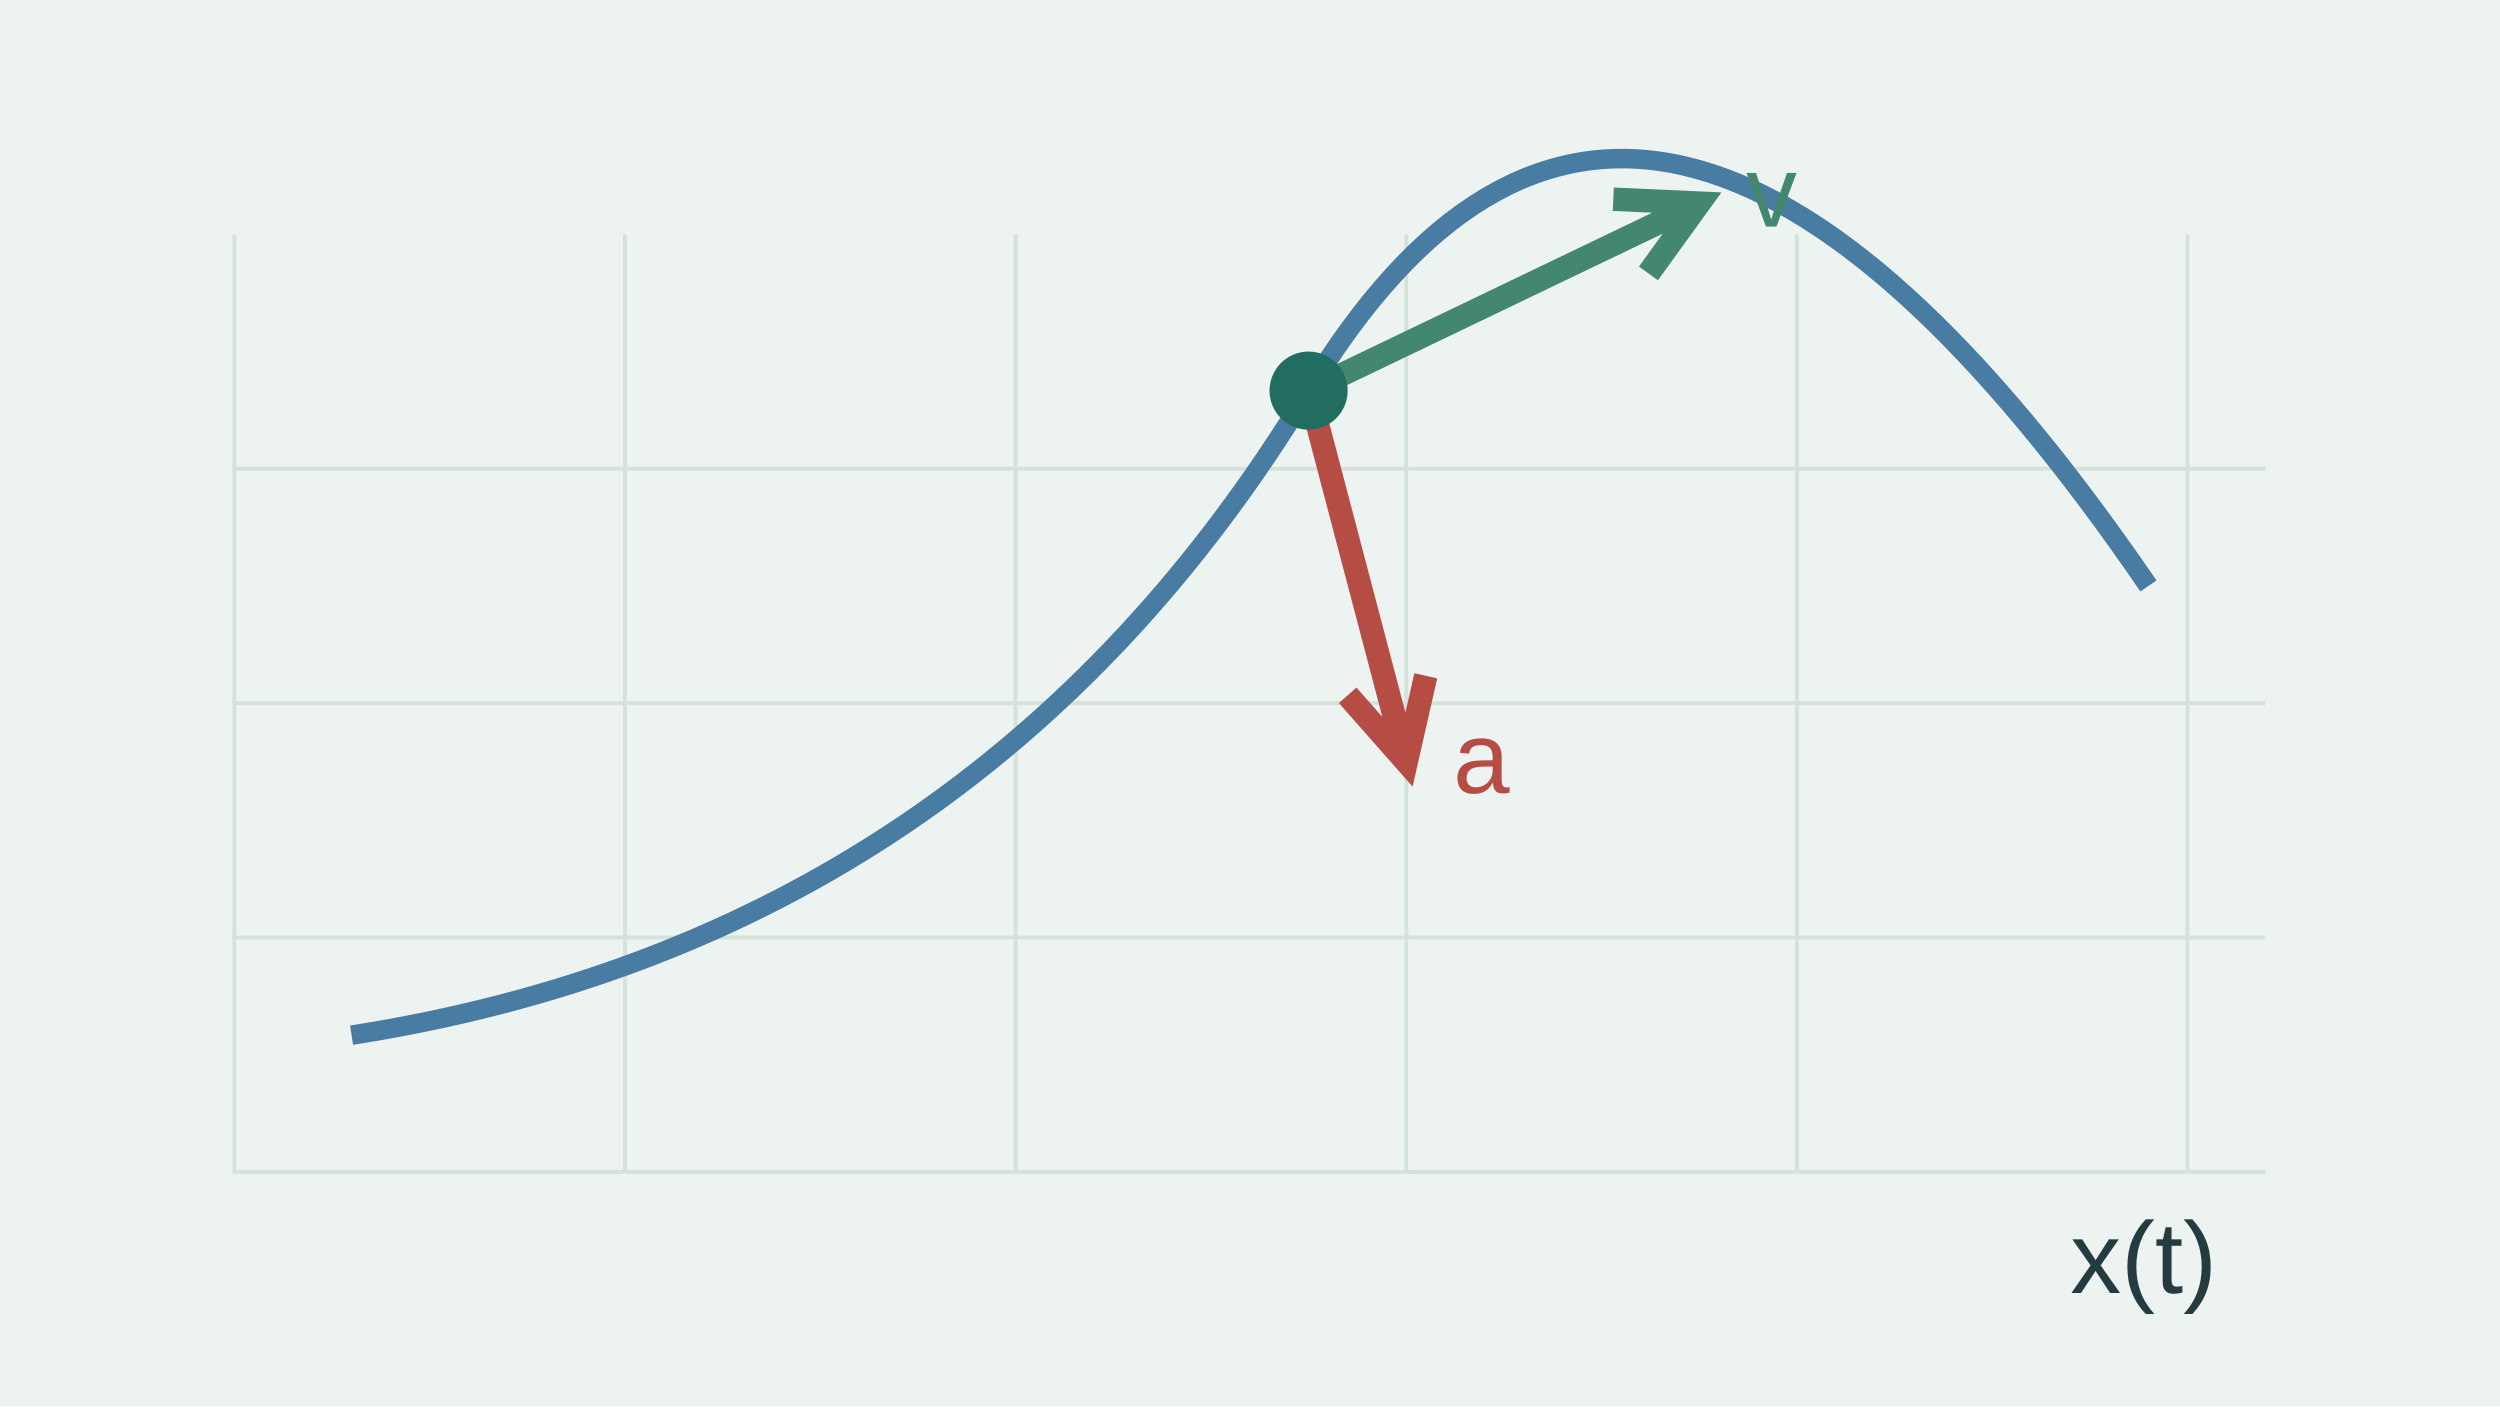
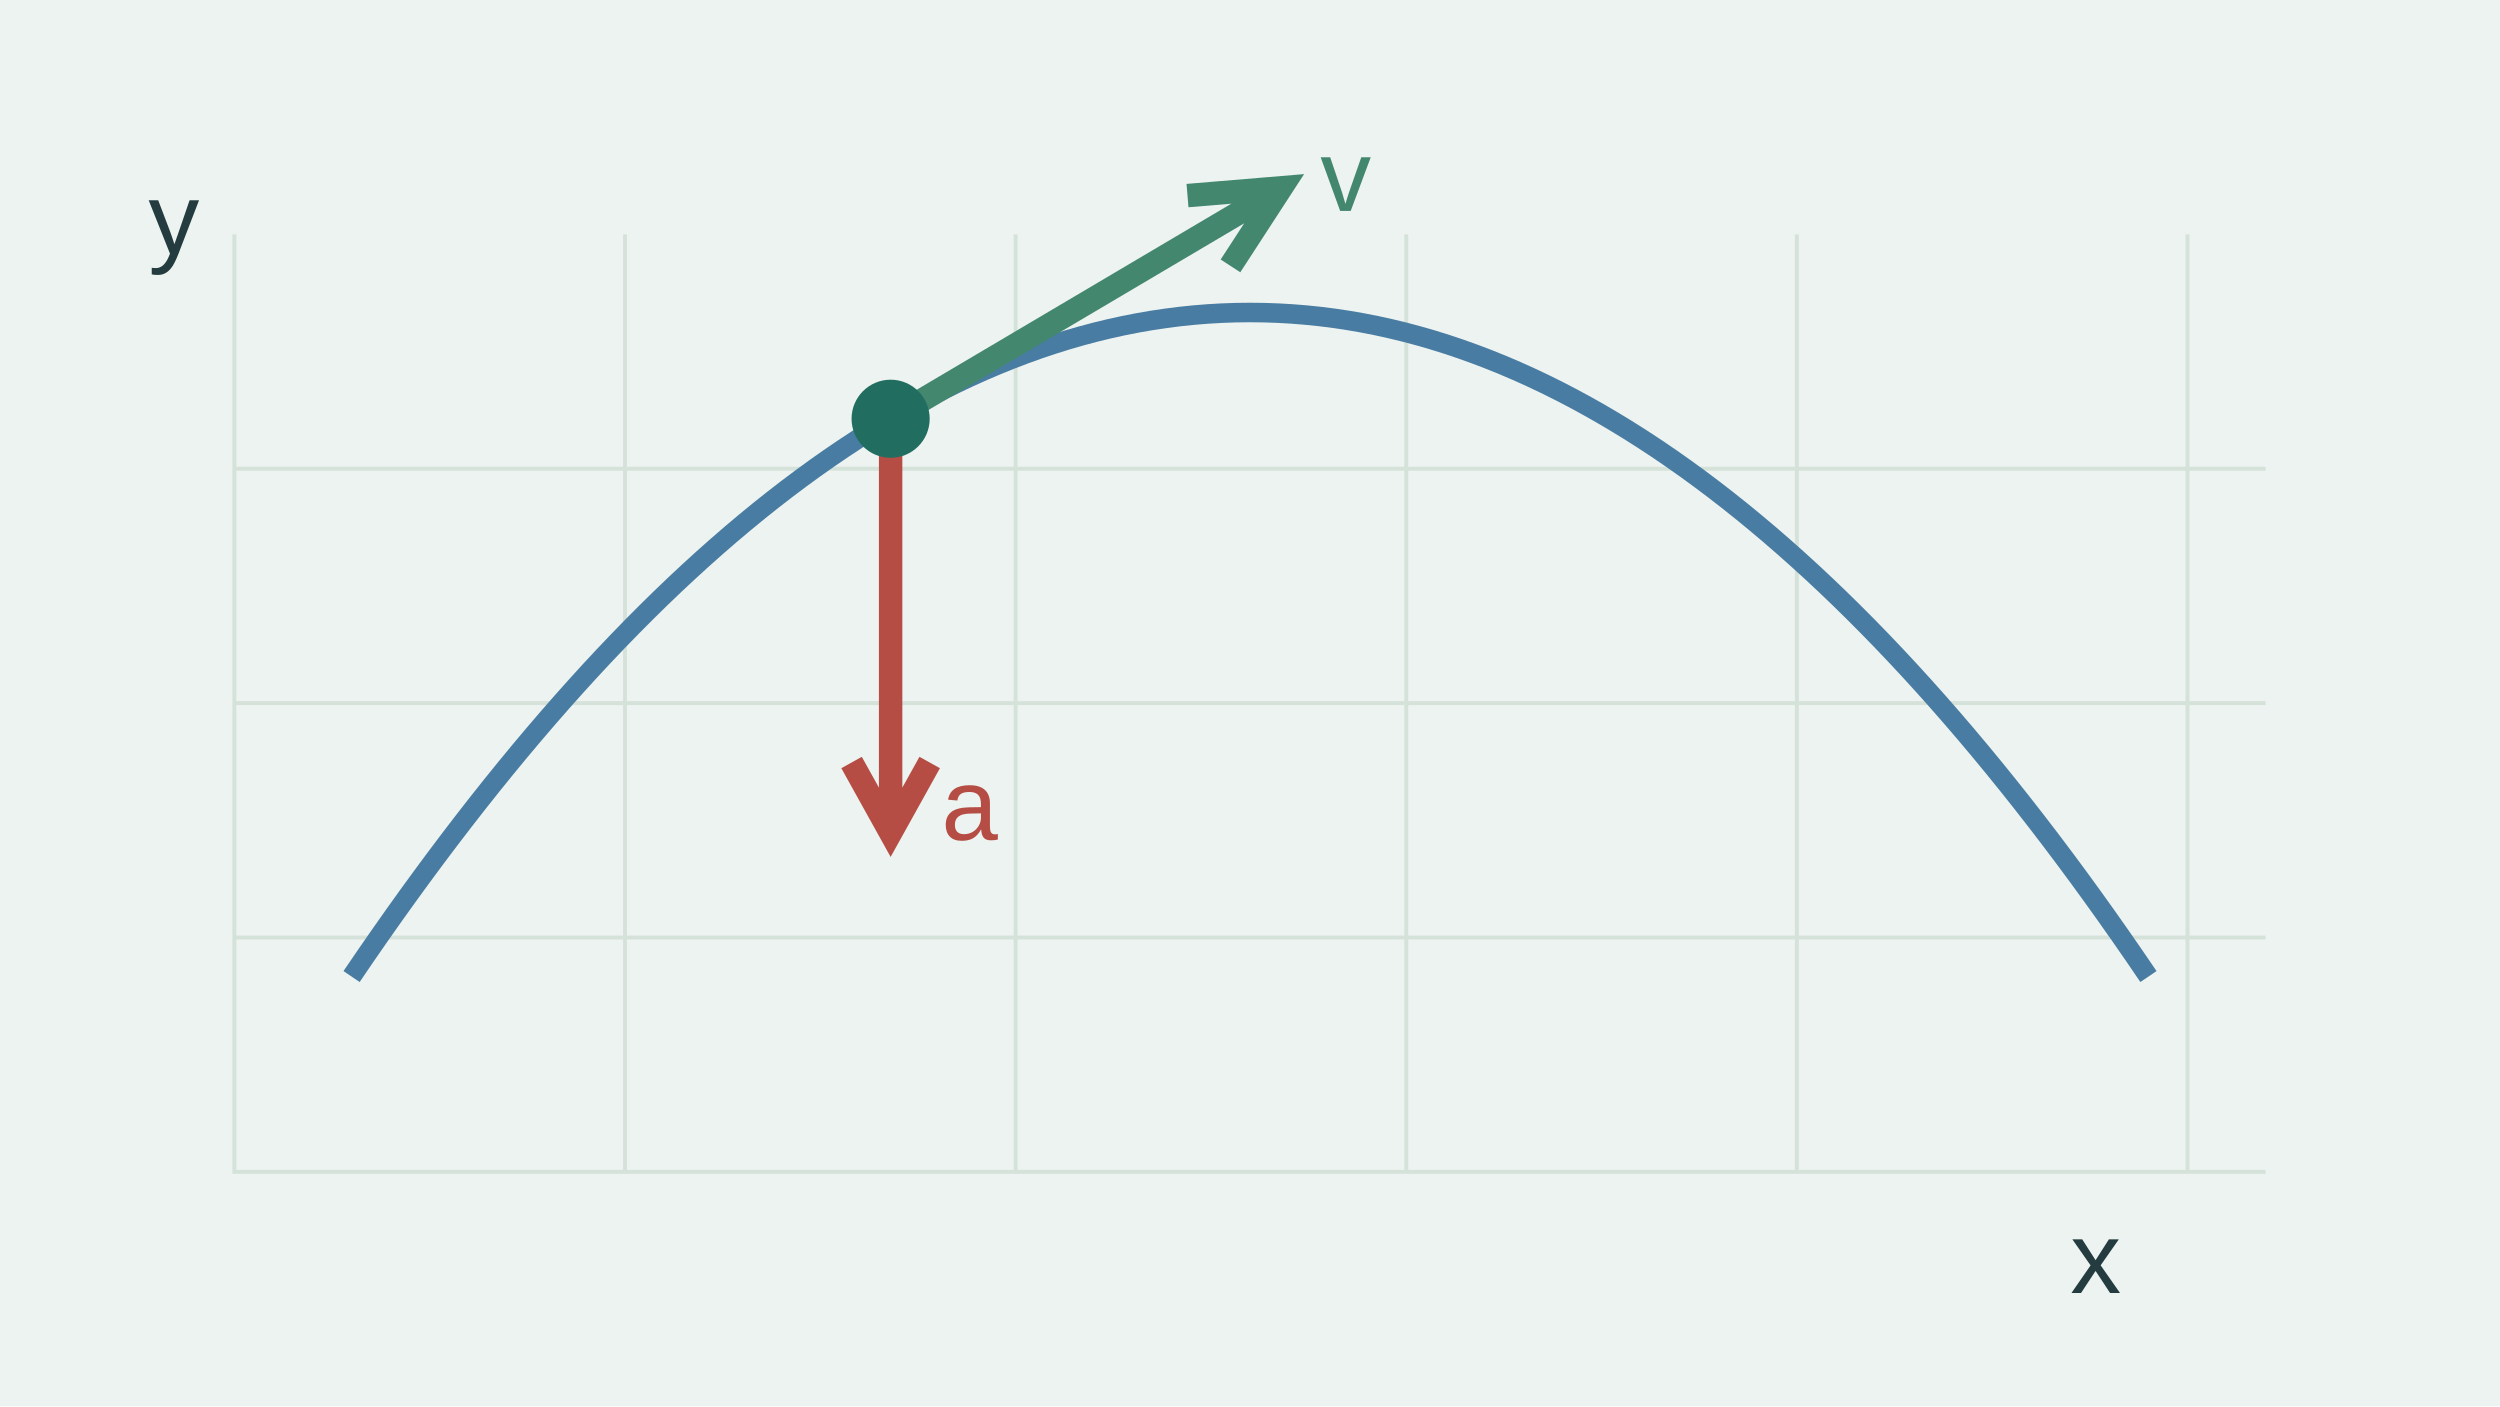
<svg xmlns="http://www.w3.org/2000/svg" viewBox="0 0 640 360">
  <rect width="640" height="360" fill="#edf3f0" />
  <g fill="none" stroke="#d5e2d9">
    <path d="M60 60v240h520M60 120h520M60 180h520M60 240h520M160 60v240M260 60v240M360 60v240M460 60v240M560 60v240" />
  </g>
-   <path d="M90 265Q250 240 335 100T550 150" fill="none" stroke="#487ca2" stroke-width="5" />
-   <path d="M335 100l100-48m-22-1 22 1-13 18" fill="none" stroke="#43876f" stroke-width="6" />
-   <path d="M335 100l25 95m-15-17 15 17 5-22" fill="none" stroke="#b54d45" stroke-width="6" />
-   <circle cx="335" cy="100" r="10" fill="#216e61" />
+   <path d="M90 250Q320 -90 550 250" fill="none" stroke="#487ca2" stroke-width="5" />
+   <path d="M228 107.2l100-59.13m-24 2 24-2-13 20" fill="none" stroke="#43876f" stroke-width="6" />
+   <path d="M228 107.2v106m-10-18 10 18 10-18" fill="none" stroke="#b54d45" stroke-width="6" />
+   <circle cx="228" cy="107.2" r="10" fill="#216e61" />
  <g font-family="Segoe UI,Arial,sans-serif" font-size="26">
-     <text x="447" y="58" fill="#43876f">v</text>
-     <text x="372" y="203" fill="#b54d45">a</text>
-     <text x="530" y="331" fill="#243c40">x(t)</text>
+     <text x="338" y="54" fill="#43876f">v</text>
+     <text x="241" y="215" fill="#b54d45">a</text>
+     <text x="38" y="65" fill="#243c40">y</text>
+     <text x="530" y="331" fill="#243c40">x</text>
  </g>
</svg>
